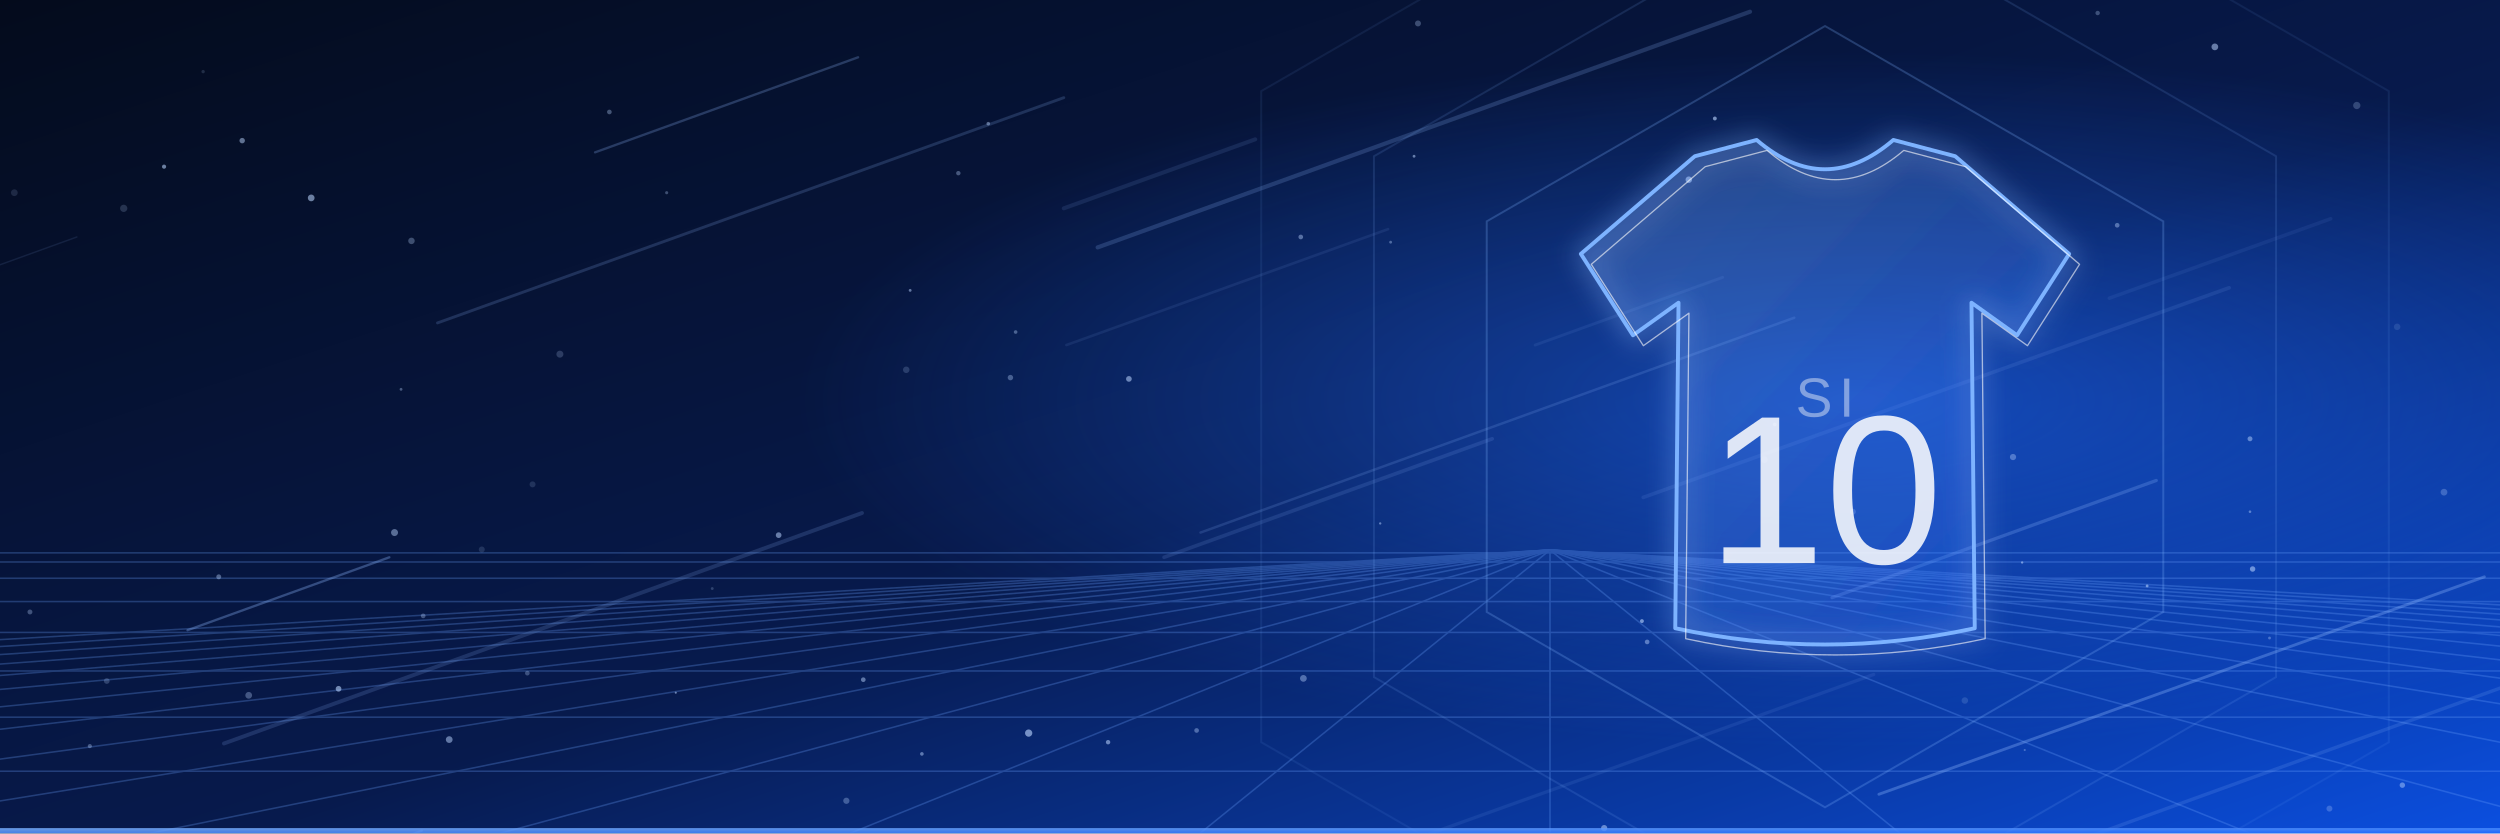
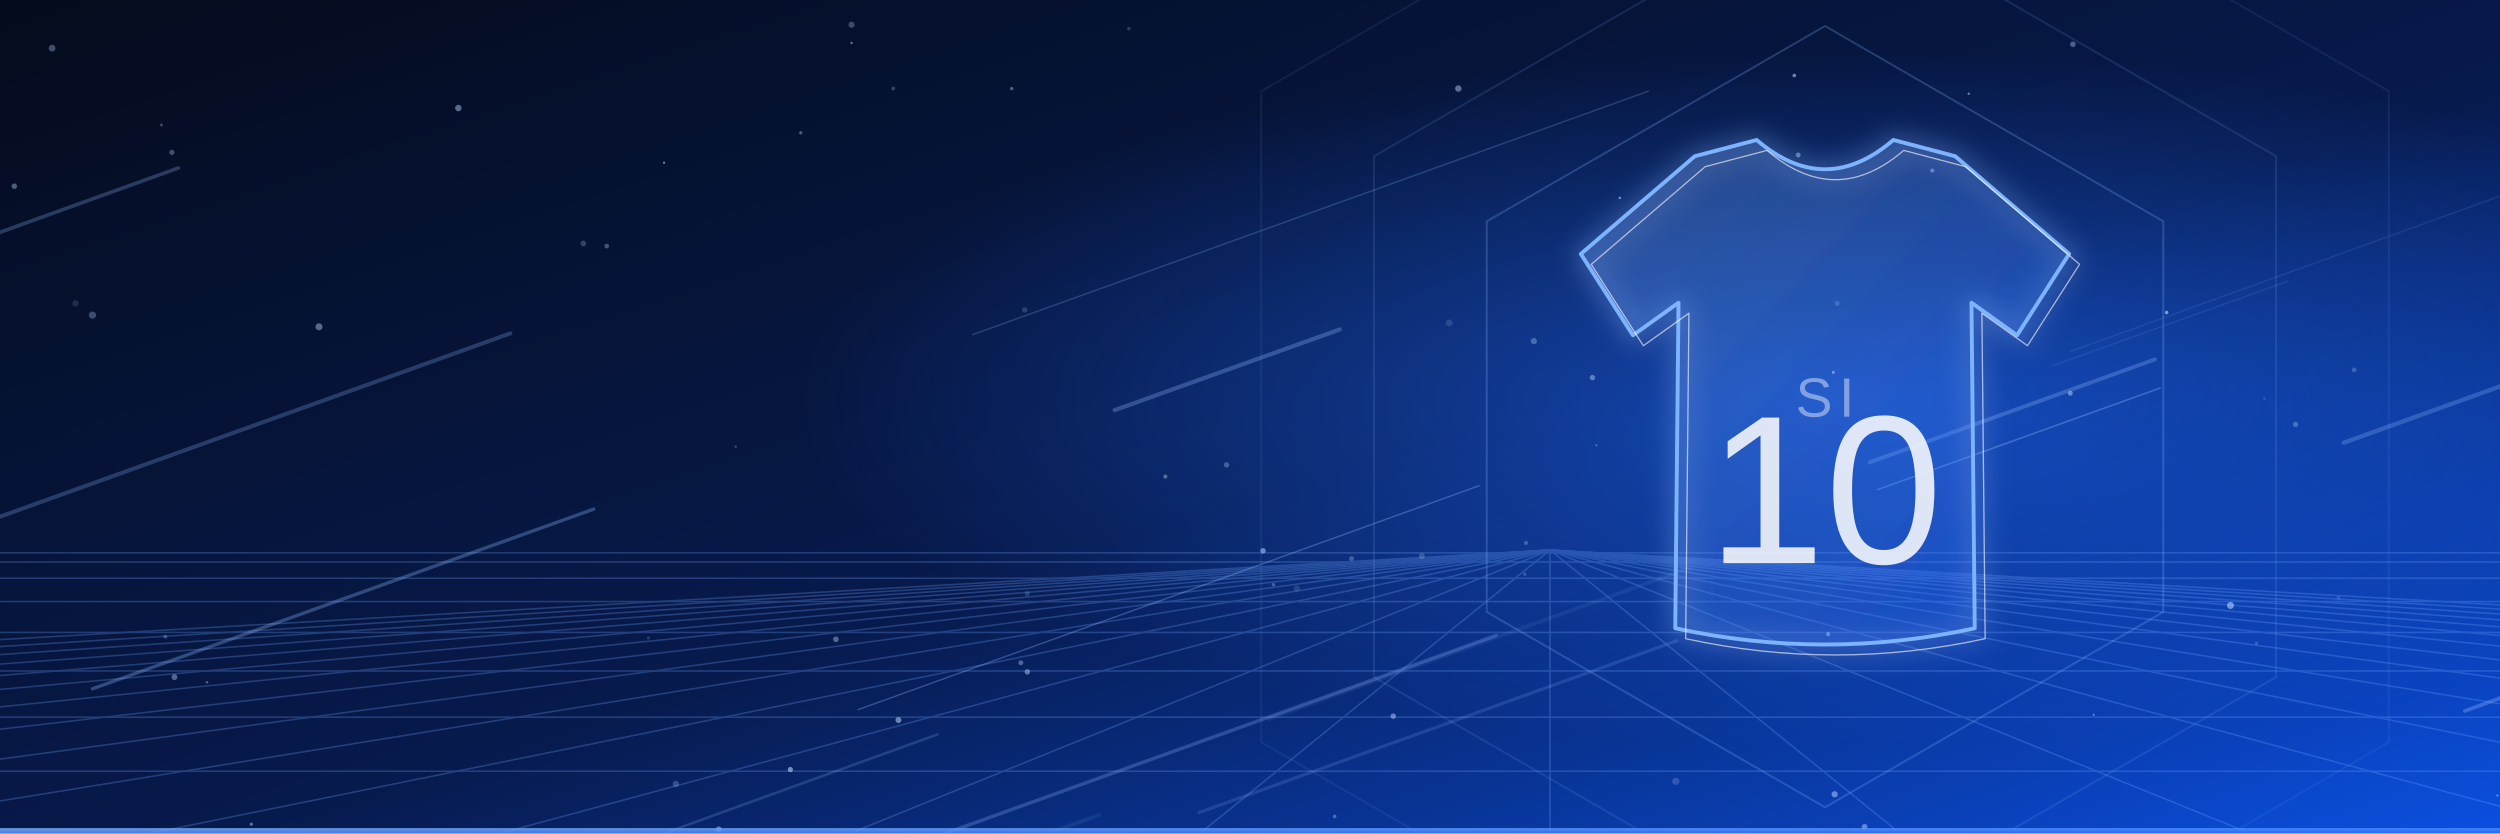
<svg xmlns="http://www.w3.org/2000/svg" viewBox="0 0 1920 640" width="1920" height="640" preserveAspectRatio="xMidYMid slice">
  <defs>
    <linearGradient id="bg" x1="0" y1="0" x2="1" y2="1">
      <stop offset="0" stop-color="#040b1c" />
      <stop offset=".55" stop-color="#071a4d" />
      <stop offset="1" stop-color="#0b4fe0" />
    </linearGradient>
    <radialGradient id="halo" cx="0.74" cy="0.48" r="0.42">
      <stop offset="0" stop-color="#1f6bff" stop-opacity=".55" />
      <stop offset="1" stop-color="#1f6bff" stop-opacity="0" />
    </radialGradient>
    <linearGradient id="shape" x1="0" y1="0" x2="1" y2="1">
      <stop offset="0" stop-color="#7db3ff" />
      <stop offset="1" stop-color="#1f6bff" />
    </linearGradient>
    <linearGradient id="fade" x1="0" y1="0" x2="0" y2="1">
      <stop offset="0" stop-color="#fff" stop-opacity="0" />
      <stop offset=".35" stop-color="#fff" stop-opacity="1" />
    </linearGradient>
    <mask id="fadeUp">
      <rect width="1920" height="640" fill="url(#fade)" />
    </mask>
    <filter id="glow" x="-30%" y="-30%" width="160%" height="160%">
      <feGaussianBlur stdDeviation="8" result="b" />
      <feMerge>
        <feMergeNode in="b" />
        <feMergeNode in="SourceGraphic" />
      </feMerge>
    </filter>
  </defs>
  <rect width="1920" height="640" fill="url(#bg)" />
  <rect width="1920" height="640" fill="url(#halo)" />
  <g stroke="#6aa3ff" stroke-width="1.2" opacity=".28" mask="url(#fadeUp)">
    <line x1="1190.4" y1="422.4" x2="-2572.8" y2="640" />
    <line x1="1190.4" y1="422.4" x2="-2304" y2="640" />
    <line x1="1190.4" y1="422.4" x2="-2035.2" y2="640" />
    <line x1="1190.4" y1="422.4" x2="-1766.4" y2="640" />
    <line x1="1190.4" y1="422.4" x2="-1497.6" y2="640" />
    <line x1="1190.4" y1="422.4" x2="-1228.8" y2="640" />
    <line x1="1190.4" y1="422.4" x2="-960" y2="640" />
    <line x1="1190.4" y1="422.4" x2="-691.2" y2="640" />
    <line x1="1190.4" y1="422.4" x2="-422.4" y2="640" />
    <line x1="1190.4" y1="422.4" x2="-153.6" y2="640" />
    <line x1="1190.4" y1="422.4" x2="115.2" y2="640" />
    <line x1="1190.4" y1="422.4" x2="384" y2="640" />
    <line x1="1190.4" y1="422.4" x2="652.8" y2="640" />
    <line x1="1190.4" y1="422.4" x2="921.6" y2="640" />
    <line x1="1190.4" y1="422.4" x2="1190.4" y2="640" />
    <line x1="1190.4" y1="422.4" x2="1459.2" y2="640" />
    <line x1="1190.4" y1="422.4" x2="1728" y2="640" />
    <line x1="1190.4" y1="422.4" x2="1996.8" y2="640" />
    <line x1="1190.4" y1="422.4" x2="2265.6" y2="640" />
    <line x1="1190.4" y1="422.4" x2="2534.4" y2="640" />
    <line x1="1190.4" y1="422.4" x2="2803.2" y2="640" />
    <line x1="1190.4" y1="422.4" x2="3072" y2="640" />
    <line x1="1190.4" y1="422.4" x2="3340.8" y2="640" />
    <line x1="1190.4" y1="422.4" x2="3609.6" y2="640" />
    <line x1="1190.4" y1="422.4" x2="3878.4" y2="640" />
    <line x1="1190.4" y1="422.4" x2="4147.2" y2="640" />
    <line x1="1190.4" y1="422.4" x2="4416" y2="640" />
    <line x1="1190.4" y1="422.4" x2="4684.8" y2="640" />
    <line x1="1190.4" y1="422.4" x2="4953.6" y2="640" />
    <line x1="0" y1="424.6" x2="1920" y2="424.6" />
    <line x1="0" y1="431.6" x2="1920" y2="431.6" />
    <line x1="0" y1="444.1" x2="1920" y2="444.1" />
    <line x1="0" y1="462.0" x2="1920" y2="462.0" />
    <line x1="0" y1="485.7" x2="1920" y2="485.7" />
    <line x1="0" y1="515.3" x2="1920" y2="515.3" />
    <line x1="0" y1="550.8" x2="1920" y2="550.8" />
    <line x1="0" y1="592.3" x2="1920" y2="592.3" />
    <line x1="0" y1="640.0" x2="1920" y2="640.0" />
  </g>
-   <line x1="1378" y1="244" x2="922" y2="409" stroke="#8fb8ff" stroke-width="1.9" stroke-linecap="round" opacity="0.17" />
-   <line x1="1439" y1="518" x2="1032" y2="664" stroke="#8fb8ff" stroke-width="2.5" stroke-linecap="round" opacity="0.10" />
-   <line x1="1712" y1="221" x2="1262" y2="382" stroke="#8fb8ff" stroke-width="2.8" stroke-linecap="round" opacity="0.11" />
-   <line x1="1344" y1="9" x2="843" y2="190" stroke="#8fb8ff" stroke-width="3.2" stroke-linecap="round" opacity="0.20" />
-   <line x1="1656" y1="369" x2="1407" y2="459" stroke="#8fb8ff" stroke-width="2.5" stroke-linecap="round" opacity="0.24" />
-   <line x1="1146" y1="337" x2="894" y2="428" stroke="#8fb8ff" stroke-width="2.8" stroke-linecap="round" opacity="0.14" />
-   <line x1="964" y1="107" x2="817" y2="160" stroke="#8fb8ff" stroke-width="3.1" stroke-linecap="round" opacity="0.12" />
-   <line x1="1790" y1="168" x2="1620" y2="229" stroke="#8fb8ff" stroke-width="2.7" stroke-linecap="round" opacity="0.08" />
-   <line x1="1066" y1="176" x2="819" y2="265" stroke="#8fb8ff" stroke-width="2.0" stroke-linecap="round" opacity="0.10" />
-   <line x1="659" y1="44" x2="457" y2="117" stroke="#8fb8ff" stroke-width="1.8" stroke-linecap="round" opacity="0.25" />
-   <line x1="1908" y1="443" x2="1443" y2="610" stroke="#8fb8ff" stroke-width="2.2" stroke-linecap="round" opacity="0.33" />
-   <line x1="59" y1="182" x2="-118" y2="246" stroke="#8fb8ff" stroke-width="1.1" stroke-linecap="round" opacity="0.11" />
-   <line x1="817" y1="75" x2="336" y2="248" stroke="#8fb8ff" stroke-width="2.2" stroke-linecap="round" opacity="0.19" />
-   <line x1="1323" y1="213" x2="1179" y2="265" stroke="#8fb8ff" stroke-width="2.2" stroke-linecap="round" opacity="0.09" />
-   <line x1="299" y1="428" x2="144" y2="484" stroke="#8fb8ff" stroke-width="1.8" stroke-linecap="round" opacity="0.33" />
-   <line x1="662" y1="394" x2="172" y2="571" stroke="#8fb8ff" stroke-width="3.0" stroke-linecap="round" opacity="0.17" />
-   <line x1="2082" y1="470" x2="1578" y2="652" stroke="#8fb8ff" stroke-width="2.6" stroke-linecap="round" opacity="0.16" />
-   <line x1="324" y1="638" x2="-48" y2="772" stroke="#8fb8ff" stroke-width="1.7" stroke-linecap="round" opacity="0.28" />
-   <circle cx="1265" cy="493" r="1.8" fill="#bcd6ff" opacity="0.44" />
-   <circle cx="1297" cy="138" r="2.5" fill="#bcd6ff" opacity="0.61" />
-   <circle cx="1611" cy="10" r="1.7" fill="#bcd6ff" opacity="0.30" />
-   <circle cx="1626" cy="173" r="1.8" fill="#bcd6ff" opacity="0.41" />
-   <circle cx="867" cy="291" r="2.2" fill="#bcd6ff" opacity="0.55" />
-   <circle cx="168" cy="443" r="1.9" fill="#bcd6ff" opacity="0.40" />
-   <circle cx="519" cy="532" r="0.8" fill="#bcd6ff" opacity="0.55" />
-   <circle cx="308" cy="299" r="1.1" fill="#bcd6ff" opacity="0.36" />
-   <circle cx="468" cy="86" r="1.8" fill="#bcd6ff" opacity="0.34" />
-   <circle cx="776" cy="290" r="2.1" fill="#bcd6ff" opacity="0.35" />
-   <circle cx="430" cy="272" r="2.7" fill="#bcd6ff" opacity="0.21" />
-   <circle cx="1728" cy="337" r="1.9" fill="#bcd6ff" opacity="0.47" />
-   <circle cx="663" cy="522" r="1.8" fill="#bcd6ff" opacity="0.48" />
-   <circle cx="126" cy="128" r="1.6" fill="#bcd6ff" opacity="0.56" />
-   <circle cx="598" cy="411" r="2.2" fill="#bcd6ff" opacity="0.53" />
-   <circle cx="95" cy="160" r="2.8" fill="#bcd6ff" opacity="0.18" />
-   <circle cx="780" cy="255" r="1.4" fill="#bcd6ff" opacity="0.37" />
-   <circle cx="1730" cy="437" r="2.1" fill="#bcd6ff" opacity="0.55" />
-   <circle cx="1355" cy="353" r="2.6" fill="#bcd6ff" opacity="0.19" />
-   <circle cx="736" cy="133" r="1.7" fill="#bcd6ff" opacity="0.35" />
-   <circle cx="999" cy="182" r="1.8" fill="#bcd6ff" opacity="0.43" />
-   <circle cx="370" cy="422" r="2.3" fill="#bcd6ff" opacity="0.15" />
-   <circle cx="512" cy="148" r="1.2" fill="#bcd6ff" opacity="0.31" />
-   <circle cx="1553" cy="432" r="0.9" fill="#bcd6ff" opacity="0.54" />
-   <circle cx="650" cy="615" r="2.4" fill="#bcd6ff" opacity="0.32" />
-   <circle cx="1001" cy="521" r="2.6" fill="#bcd6ff" opacity="0.41" />
-   <circle cx="186" cy="108" r="2.1" fill="#bcd6ff" opacity="0.49" />
-   <circle cx="1317" cy="91" r="1.5" fill="#bcd6ff" opacity="0.62" />
-   <circle cx="547" cy="452" r="1.1" fill="#bcd6ff" opacity="0.22" />
-   <circle cx="1068" cy="186" r="1.1" fill="#bcd6ff" opacity="0.38" />
-   <circle cx="1086" cy="120" r="1.1" fill="#bcd6ff" opacity="0.52" />
-   <circle cx="1841" cy="251" r="2.5" fill="#bcd6ff" opacity="0.13" />
-   <circle cx="699" cy="223" r="1.1" fill="#bcd6ff" opacity="0.50" />
-   <circle cx="1089" cy="18" r="2.3" fill="#bcd6ff" opacity="0.30" />
-   <circle cx="1701" cy="36" r="2.6" fill="#bcd6ff" opacity="0.53" />
-   <circle cx="409" cy="372" r="2.3" fill="#bcd6ff" opacity="0.15" />
-   <circle cx="405" cy="517" r="1.8" fill="#bcd6ff" opacity="0.29" />
-   <circle cx="1810" cy="81" r="2.8" fill="#bcd6ff" opacity="0.24" />
-   <circle cx="759" cy="95" r="1.4" fill="#bcd6ff" opacity="0.44" />
-   <circle cx="1728" cy="393" r="1.0" fill="#bcd6ff" opacity="0.43" />
-   <circle cx="790" cy="563" r="2.8" fill="#bcd6ff" opacity="0.61" />
-   <circle cx="345" cy="568" r="2.6" fill="#bcd6ff" opacity="0.50" />
-   <circle cx="260" cy="529" r="2.2" fill="#bcd6ff" opacity="0.59" />
-   <circle cx="316" cy="185" r="2.5" fill="#bcd6ff" opacity="0.31" />
-   <circle cx="156" cy="55" r="1.3" fill="#bcd6ff" opacity="0.16" />
-   <circle cx="1845" cy="603" r="2.1" fill="#bcd6ff" opacity="0.45" />
-   <circle cx="1546" cy="351" r="2.4" fill="#bcd6ff" opacity="0.36" />
-   <circle cx="11" cy="148" r="2.6" fill="#bcd6ff" opacity="0.14" />
-   <circle cx="303" cy="409" r="2.7" fill="#bcd6ff" opacity="0.45" />
-   <circle cx="325" cy="473" r="1.8" fill="#bcd6ff" opacity="0.33" />
-   <circle cx="69" cy="573" r="1.6" fill="#bcd6ff" opacity="0.35" />
-   <circle cx="1649" cy="450" r="1.1" fill="#bcd6ff" opacity="0.57" />
-   <circle cx="919" cy="561" r="1.8" fill="#bcd6ff" opacity="0.39" />
-   <circle cx="1509" cy="538" r="2.5" fill="#bcd6ff" opacity="0.16" />
-   <circle cx="1060" cy="402" r="0.9" fill="#bcd6ff" opacity="0.49" />
-   <circle cx="851" cy="570" r="1.7" fill="#bcd6ff" opacity="0.55" />
-   <circle cx="1363" cy="326" r="1.4" fill="#bcd6ff" opacity="0.38" />
-   <circle cx="1789" cy="621" r="2.3" fill="#bcd6ff" opacity="0.26" />
-   <circle cx="1555" cy="576" r="0.8" fill="#bcd6ff" opacity="0.34" />
-   <circle cx="1261" cy="477" r="1.5" fill="#bcd6ff" opacity="0.59" />
-   <circle cx="696" cy="284" r="2.5" fill="#bcd6ff" opacity="0.19" />
-   <circle cx="239" cy="152" r="2.6" fill="#bcd6ff" opacity="0.56" />
-   <circle cx="1743" cy="490" r="1.1" fill="#bcd6ff" opacity="0.34" />
-   <circle cx="1232" cy="636" r="2.4" fill="#bcd6ff" opacity="0.53" />
-   <circle cx="1877" cy="378" r="2.6" fill="#bcd6ff" opacity="0.27" />
-   <circle cx="1423" cy="393" r="2.3" fill="#bcd6ff" opacity="0.26" />
-   <circle cx="23" cy="470" r="1.9" fill="#bcd6ff" opacity="0.32" />
-   <circle cx="191" cy="534" r="2.6" fill="#bcd6ff" opacity="0.33" />
-   <circle cx="82" cy="523" r="2.2" fill="#bcd6ff" opacity="0.23" />
-   <circle cx="708" cy="579" r="1.4" fill="#bcd6ff" opacity="0.47" />
+   <line x1="392" y1="256" x2="-73" y2="423" stroke="#8fb8ff" stroke-width="3.1" stroke-linecap="round" opacity="0.25" />
+   <line x1="1288" y1="492" x2="921" y2="624" stroke="#8fb8ff" stroke-width="2.5" stroke-linecap="round" opacity="0.17" />
+   <line x1="615" y1="639" x2="238" y2="775" stroke="#8fb8ff" stroke-width="2.9" stroke-linecap="round" opacity="0.15" />
+   <line x1="1659" y1="298" x2="1442" y2="376" stroke="#8fb8ff" stroke-width="1.2" stroke-linecap="round" opacity="0.35" />
+   <line x1="1941" y1="143" x2="1590" y2="270" stroke="#8fb8ff" stroke-width="1.1" stroke-linecap="round" opacity="0.12" />
+   <line x1="844" y1="626" x2="414" y2="781" stroke="#8fb8ff" stroke-width="2.9" stroke-linecap="round" opacity="0.10" />
+   <line x1="1655" y1="276" x2="1436" y2="355" stroke="#8fb8ff" stroke-width="3.0" stroke-linecap="round" opacity="0.29" />
+   <line x1="1029" y1="253" x2="856" y2="315" stroke="#8fb8ff" stroke-width="3.2" stroke-linecap="round" opacity="0.30" />
+   <line x1="1149" y1="488" x2="726" y2="640" stroke="#8fb8ff" stroke-width="2.7" stroke-linecap="round" opacity="0.26" />
+   <line x1="1136" y1="373" x2="659" y2="545" stroke="#8fb8ff" stroke-width="1.1" stroke-linecap="round" opacity="0.33" />
+   <line x1="1298" y1="436" x2="975" y2="552" stroke="#8fb8ff" stroke-width="2.9" stroke-linecap="round" opacity="0.09" />
+   <line x1="1266" y1="70" x2="747" y2="257" stroke="#8fb8ff" stroke-width="1.1" stroke-linecap="round" opacity="0.24" />
+   <line x1="1757" y1="216" x2="1576" y2="281" stroke="#8fb8ff" stroke-width="1.2" stroke-linecap="round" opacity="0.11" />
+   <line x1="456" y1="391" x2="71" y2="529" stroke="#8fb8ff" stroke-width="2.6" stroke-linecap="round" opacity="0.32" />
+   <line x1="2083" y1="477" x2="1893" y2="546" stroke="#8fb8ff" stroke-width="2.9" stroke-linecap="round" opacity="0.33" />
+   <line x1="720" y1="564" x2="452" y2="661" stroke="#8fb8ff" stroke-width="2.0" stroke-linecap="round" opacity="0.20" />
+   <line x1="2058" y1="247" x2="1800" y2="340" stroke="#8fb8ff" stroke-width="3.3" stroke-linecap="round" opacity="0.27" />
+   <line x1="137" y1="129" x2="-146" y2="231" stroke="#8fb8ff" stroke-width="2.8" stroke-linecap="round" opacity="0.26" />
+   <circle cx="134" cy="520" r="2.3" fill="#bcd6ff" opacity="0.41" />
+   <circle cx="1808" cy="284" r="1.8" fill="#bcd6ff" opacity="0.25" />
+   <circle cx="1664" cy="240" r="1.4" fill="#bcd6ff" opacity="0.62" />
+   <circle cx="1733" cy="494" r="1.3" fill="#bcd6ff" opacity="0.23" />
+   <circle cx="978" cy="449" r="1.3" fill="#bcd6ff" opacity="0.33" />
+   <circle cx="1590" cy="302" r="1.9" fill="#bcd6ff" opacity="0.49" />
+   <circle cx="1092" cy="427" r="2.3" fill="#bcd6ff" opacity="0.24" />
+   <circle cx="1608" cy="549" r="1.0" fill="#bcd6ff" opacity="0.35" />
+   <circle cx="1713" cy="465" r="2.7" fill="#bcd6ff" opacity="0.58" />
+   <circle cx="127" cy="489" r="1.5" fill="#bcd6ff" opacity="0.28" />
+   <circle cx="1409" cy="610" r="2.4" fill="#bcd6ff" opacity="0.51" />
+   <circle cx="1796" cy="459" r="1.5" fill="#bcd6ff" opacity="0.16" />
+   <circle cx="686" cy="68" r="1.5" fill="#bcd6ff" opacity="0.26" />
+   <circle cx="789" cy="516" r="2.1" fill="#bcd6ff" opacity="0.47" />
+   <circle cx="1378" cy="58" r="1.4" fill="#bcd6ff" opacity="0.56" />
+   <circle cx="787" cy="238" r="2.1" fill="#bcd6ff" opacity="0.19" />
+   <circle cx="1918" cy="611" r="0.9" fill="#bcd6ff" opacity="0.43" />
+   <circle cx="1287" cy="600" r="2.8" fill="#bcd6ff" opacity="0.21" />
+   <circle cx="1244" cy="152" r="1.0" fill="#bcd6ff" opacity="0.57" />
+   <circle cx="642" cy="491" r="2.2" fill="#bcd6ff" opacity="0.40" />
+   <circle cx="1404" cy="487" r="1.6" fill="#bcd6ff" opacity="0.52" />
+   <circle cx="1025" cy="627" r="1.4" fill="#bcd6ff" opacity="0.36" />
+   <circle cx="970" cy="423" r="2.1" fill="#bcd6ff" opacity="0.54" />
+   <circle cx="245" cy="251" r="2.7" fill="#bcd6ff" opacity="0.44" />
+   <circle cx="58" cy="233" r="2.5" fill="#bcd6ff" opacity="0.14" />
+   <circle cx="867" cy="22" r="1.4" fill="#bcd6ff" opacity="0.21" />
+   <circle cx="1432" cy="635" r="2.2" fill="#bcd6ff" opacity="0.48" />
+   <circle cx="1038" cy="429" r="1.9" fill="#bcd6ff" opacity="0.29" />
+   <circle cx="11" cy="143" r="2.1" fill="#bcd6ff" opacity="0.40" />
+   <circle cx="654" cy="33" r="0.9" fill="#bcd6ff" opacity="0.52" />
+   <circle cx="448" cy="187" r="2.2" fill="#bcd6ff" opacity="0.25" />
+   <circle cx="615" cy="102" r="1.3" fill="#bcd6ff" opacity="0.38" />
+   <circle cx="498" cy="490" r="1.1" fill="#bcd6ff" opacity="0.21" />
+   <circle cx="789" cy="456" r="2.0" fill="#bcd6ff" opacity="0.19" />
+   <circle cx="466" cy="189" r="1.8" fill="#bcd6ff" opacity="0.33" />
+   <circle cx="1408" cy="286" r="1.2" fill="#bcd6ff" opacity="0.61" />
+   <circle cx="510" cy="125" r="0.9" fill="#bcd6ff" opacity="0.55" />
+   <circle cx="1113" cy="248" r="2.6" fill="#bcd6ff" opacity="0.16" />
+   <circle cx="519" cy="602" r="2.4" fill="#bcd6ff" opacity="0.26" />
+   <circle cx="895" cy="366" r="1.6" fill="#bcd6ff" opacity="0.40" />
+   <circle cx="1739" cy="306" r="1.2" fill="#bcd6ff" opacity="0.15" />
+   <circle cx="1512" cy="72" r="0.9" fill="#bcd6ff" opacity="0.54" />
+   <circle cx="1592" cy="34" r="2.2" fill="#bcd6ff" opacity="0.37" />
+   <circle cx="1172" cy="417" r="1.6" fill="#bcd6ff" opacity="0.28" />
+   <circle cx="1223" cy="290" r="2.1" fill="#bcd6ff" opacity="0.43" />
+   <circle cx="1411" cy="233" r="1.9" fill="#bcd6ff" opacity="0.24" />
+   <circle cx="1484" cy="131" r="1.6" fill="#bcd6ff" opacity="0.48" />
+   <circle cx="654" cy="19" r="2.4" fill="#bcd6ff" opacity="0.30" />
+   <circle cx="552" cy="637" r="2.3" fill="#bcd6ff" opacity="0.50" />
+   <circle cx="1178" cy="262" r="2.4" fill="#bcd6ff" opacity="0.33" />
+   <circle cx="1070" cy="550" r="2.1" fill="#bcd6ff" opacity="0.50" />
+   <circle cx="784" cy="509" r="1.9" fill="#bcd6ff" opacity="0.38" />
+   <circle cx="942" cy="357" r="2.1" fill="#bcd6ff" opacity="0.31" />
+   <circle cx="607" cy="591" r="2.0" fill="#bcd6ff" opacity="0.59" />
+   <circle cx="1120" cy="68" r="2.5" fill="#bcd6ff" opacity="0.46" />
+   <circle cx="1171" cy="441" r="1.3" fill="#bcd6ff" opacity="0.23" />
+   <circle cx="565" cy="343" r="1.0" fill="#bcd6ff" opacity="0.24" />
+   <circle cx="124" cy="96" r="1.1" fill="#bcd6ff" opacity="0.31" />
+   <circle cx="71" cy="242" r="2.8" fill="#bcd6ff" opacity="0.30" />
+   <circle cx="1763" cy="326" r="2.0" fill="#bcd6ff" opacity="0.32" />
+   <circle cx="132" cy="117" r="2.0" fill="#bcd6ff" opacity="0.33" />
+   <circle cx="1226" cy="342" r="0.9" fill="#bcd6ff" opacity="0.32" />
+   <circle cx="352" cy="83" r="2.5" fill="#bcd6ff" opacity="0.45" />
+   <circle cx="777" cy="68" r="1.3" fill="#bcd6ff" opacity="0.41" />
+   <circle cx="159" cy="524" r="1.0" fill="#bcd6ff" opacity="0.39" />
+   <circle cx="1381" cy="119" r="1.9" fill="#bcd6ff" opacity="0.45" />
+   <circle cx="40" cy="37" r="2.6" fill="#bcd6ff" opacity="0.33" />
+   <circle cx="996" cy="452" r="2.4" fill="#bcd6ff" opacity="0.15" />
+   <circle cx="193" cy="633" r="1.2" fill="#bcd6ff" opacity="0.52" />
+   <circle cx="690" cy="553" r="2.3" fill="#bcd6ff" opacity="0.54" />
  <g opacity=".9">
    <polygon points="1661.4,470.0 1401.6,620.0 1141.8,470.0 1141.8,170.0 1401.6,20.0 1661.4,170.0" fill="none" stroke="#7db3ff" stroke-width="1.5" opacity="0.28" />
    <polygon points="1748.0,520.0 1401.6,720.0 1055.2,520.0 1055.2,120.0 1401.6,-80.0 1748.0,120.0" fill="none" stroke="#7db3ff" stroke-width="1.5" opacity="0.16" />
    <polygon points="1834.6,570.0 1401.6,820.0 968.6,570.0 968.6,70.0 1401.6,-180.0 1834.6,70.0" fill="none" stroke="#7db3ff" stroke-width="1.5" opacity="0.1" />
  </g>
  <g transform="translate(1151.6 57.5) scale(1.25)" filter="url(#glow)">
    <path d="M120 50 L158 40 Q200 76 242 40 L280 50 L350 110 L318 160 L290 140 L292 340 Q200 360 108 340 L110 140 L82 160 L50 110 Z" fill="url(#shape)" fill-opacity=".16" stroke="#7db3ff" stroke-width="2.40" stroke-linejoin="round" />
    <path d="M120 50 L158 40 Q200 76 242 40 L280 50 L350 110 L318 160 L290 140 L292 340 Q200 360 108 340 L110 140 L82 160 L50 110 Z" fill="none" stroke="#ffffff" stroke-width="0.80" stroke-linejoin="round" transform="translate(6.4 6.4)" opacity=".6" />
  </g>
  <g transform="translate(1401.6 345)" fill="#ffffff" opacity=".85" font-family="Arial Black,Arial" text-anchor="middle">
    <text y="-25" font-size="42.5" opacity=".5" letter-spacing="5">SI</text>
    <text y="87.5" font-size="162.5">10</text>
  </g>
  <rect y="636" width="1920" height="4" fill="url(#shape)" opacity=".85" />
</svg>
